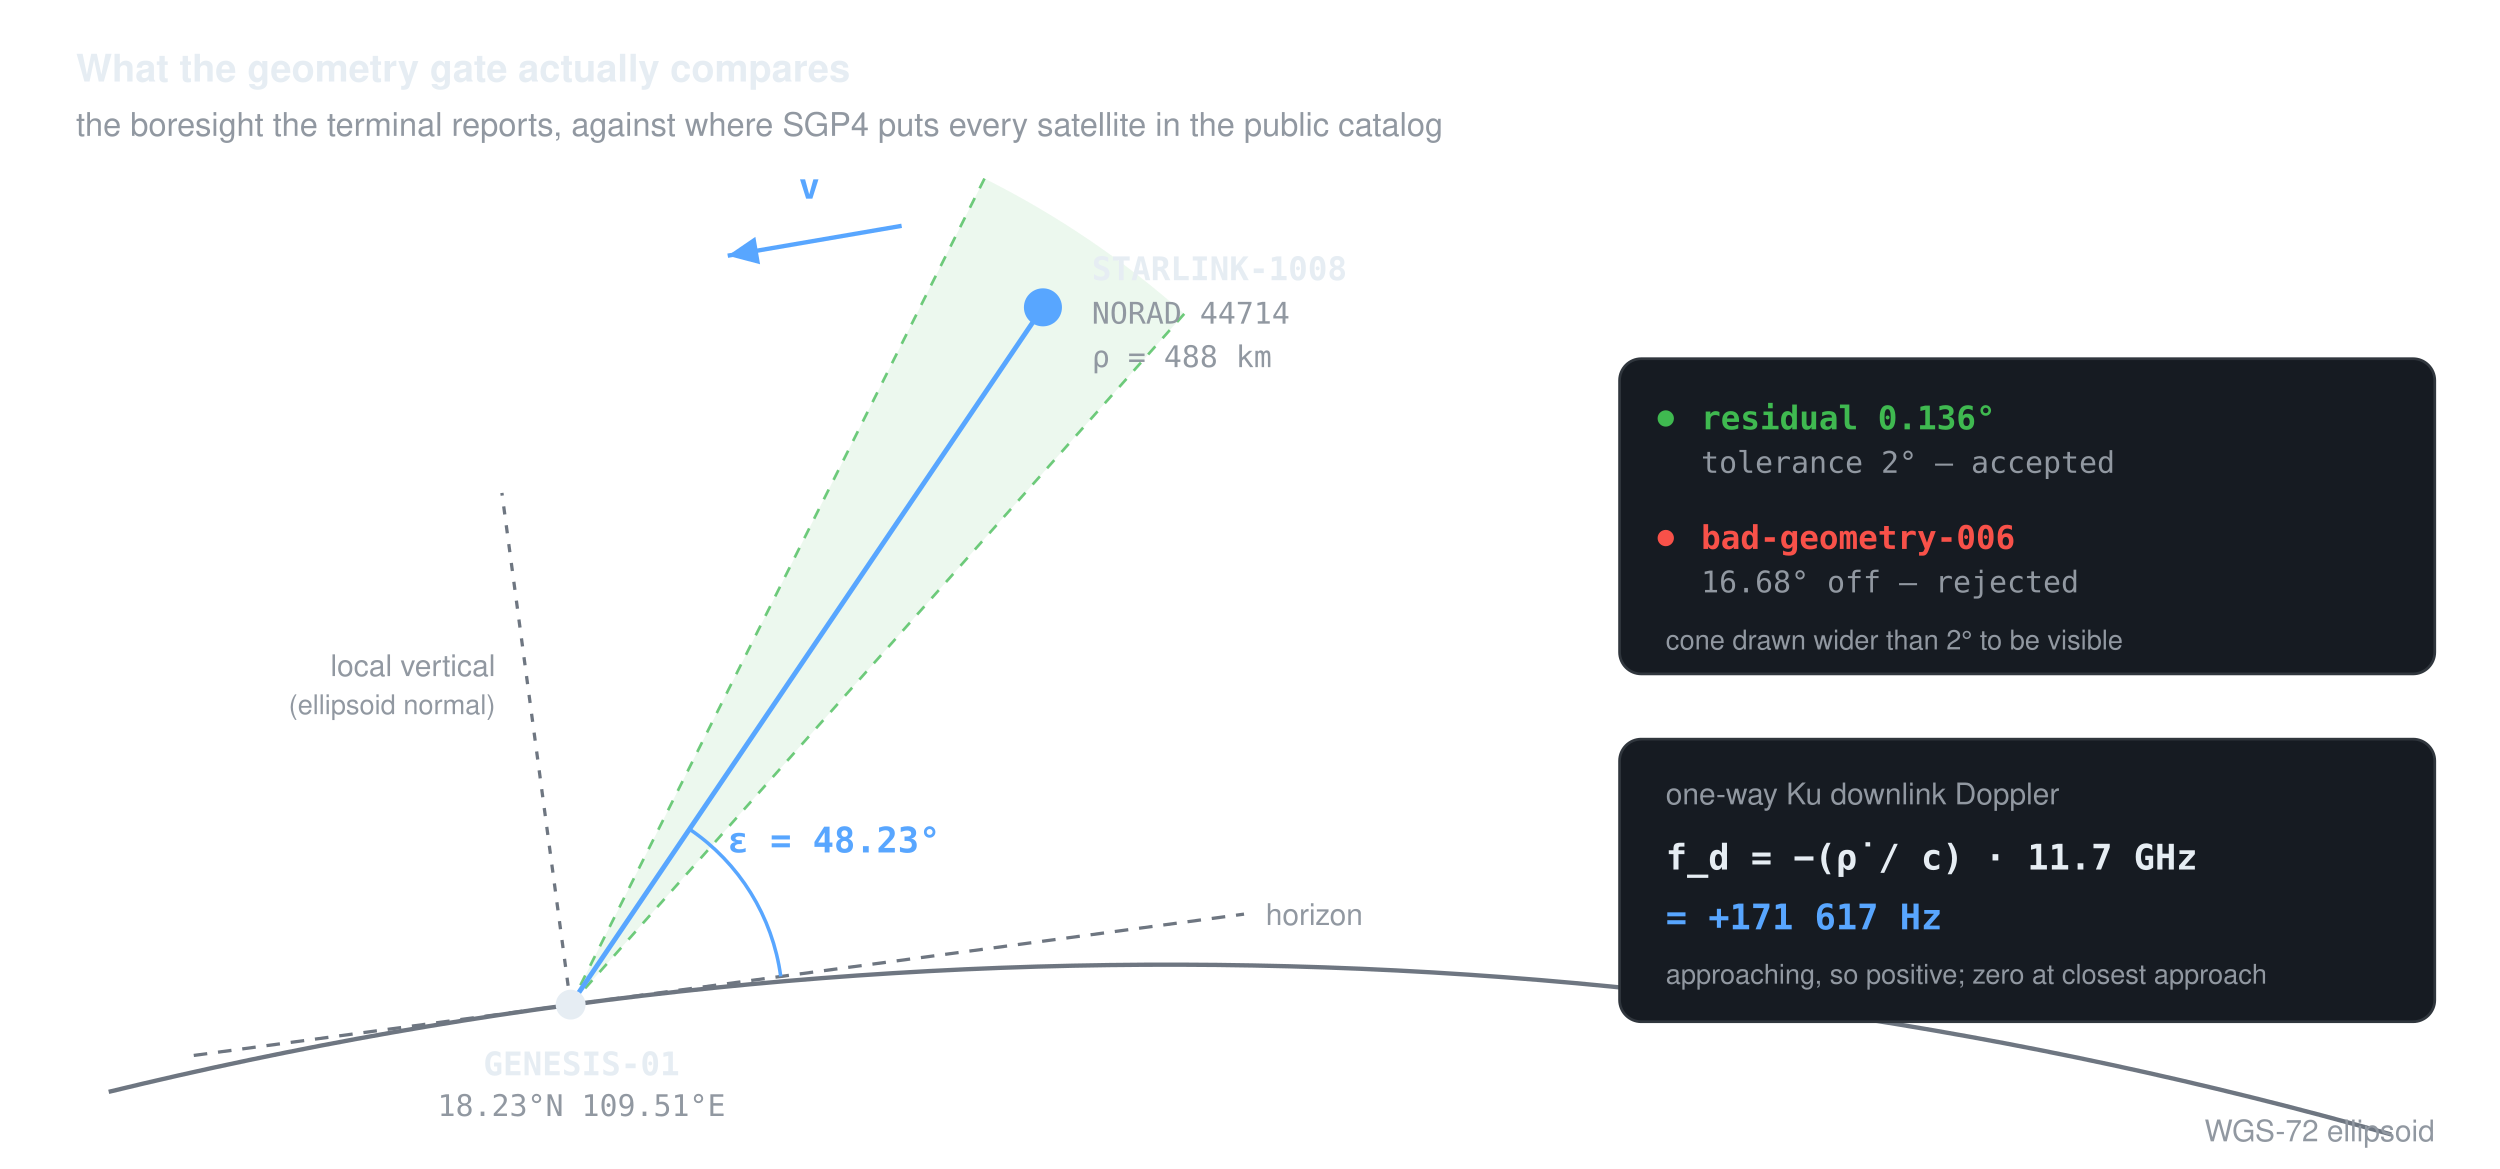
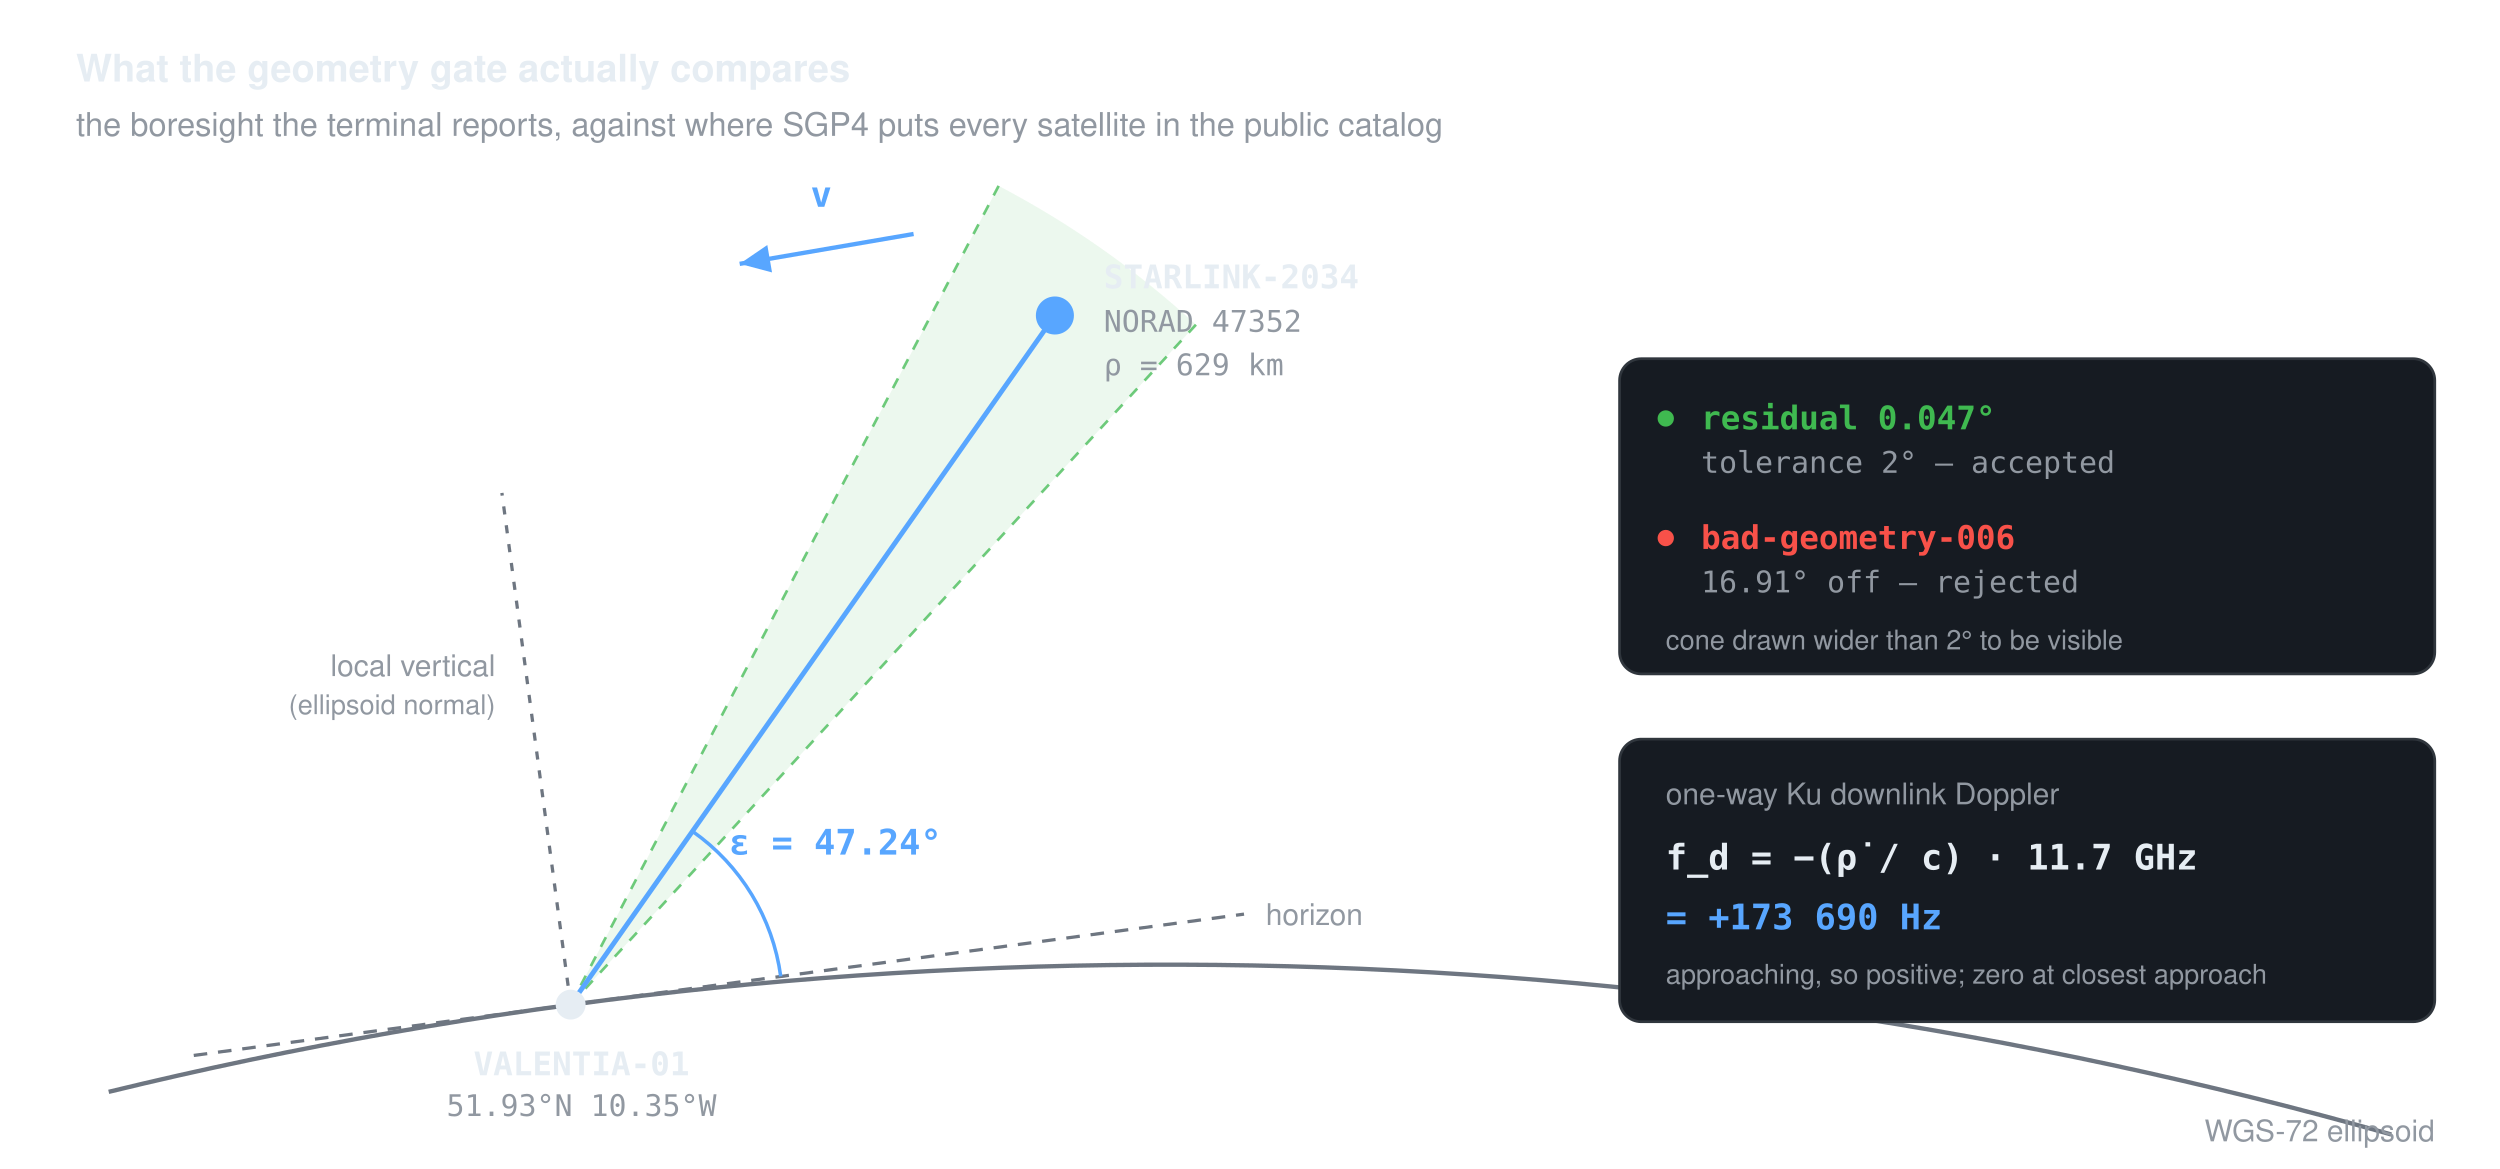
<svg xmlns="http://www.w3.org/2000/svg" viewBox="0 0 920 430" width="920" height="430" role="img" aria-label="Pass geometry: elevation, slant range, Doppler and the boresight tolerance cone">
  <defs>
    <marker id="v" markerWidth="9" markerHeight="9" refX="7" refY="3.2" orient="auto">
      <path d="M0,0 L7,3.2 L0,6.4 z" fill="#58a6ff" />
    </marker>
    <marker id="g" markerWidth="9" markerHeight="9" refX="7" refY="3.2" orient="auto">
      <path d="M0,0 L7,3.2 L0,6.4 z" fill="#6e7681" />
    </marker>
  </defs>
  <path d="M 40 401.8 A 1650 1650 0 0 1 880 417.5" fill="none" stroke="#6e7681" stroke-width="1.6" />
  <text x="896.0" y="420.0" fill="#9198a1" font-family="-apple-system,BlinkMacSystemFont,'Segoe UI',Helvetica,Arial,sans-serif" font-size="11" font-weight="400" text-anchor="end" letter-spacing="0">WGS-72 ellipsoid</text>
  <line x1="71.3" y1="388.4" x2="457.8" y2="336.4" stroke="#6e7681" stroke-width="1.2" stroke-dasharray="5 4" />
  <text x="465.8" y="340.4" fill="#9198a1" font-family="-apple-system,BlinkMacSystemFont,'Segoe UI',Helvetica,Arial,sans-serif" font-size="11" font-weight="400" text-anchor="start" letter-spacing="0">horizon</text>
  <line x1="210.0" y1="369.7" x2="184.7" y2="181.4" stroke="#6e7681" stroke-width="1.2" stroke-dasharray="3 4" />
  <text x="182.3" y="248.8" fill="#9198a1" font-family="-apple-system,BlinkMacSystemFont,'Segoe UI',Helvetica,Arial,sans-serif" font-size="11" font-weight="400" text-anchor="end" letter-spacing="0">local vertical</text>
  <text x="182.3" y="262.8" fill="#9198a1" font-family="-apple-system,BlinkMacSystemFont,'Segoe UI',Helvetica,Arial,sans-serif" font-size="10" font-weight="400" text-anchor="end" letter-spacing="0">(ellipsoid normal)</text>
-   <line x1="210.0" y1="369.7" x2="362.3" y2="65.7" stroke="#3fb950" stroke-width="1" stroke-dasharray="4 4" opacity="0.75" />
-   <line x1="210.0" y1="369.7" x2="435.8" y2="115.5" stroke="#3fb950" stroke-width="1" stroke-dasharray="4 4" opacity="0.75" />
-   <path d="M 210.0 369.7 L 362.3 65.7 A 340.0 340.0 0 0 1 435.8 115.5 Z" fill="#3fb950" opacity="0.10" />
-   <line x1="210.0" y1="369.7" x2="383.8" y2="113.1" stroke="#58a6ff" stroke-width="1.8" />
-   <path d="M 287.3 359.3 A 78 78 0 0 0 253.7 305.1" fill="none" stroke="#58a6ff" stroke-width="1.3" />
-   <text x="306.9" y="313.7" fill="#58a6ff" font-family="ui-monospace,'SF Mono',Menlo,Consolas,monospace" font-size="13" font-weight="700" text-anchor="middle" letter-spacing="0">ε = 48.23°</text>
-   <line x1="331.8" y1="83.1" x2="267.8" y2="94.1" stroke="#58a6ff" stroke-width="1.6" marker-end="url(#v)" />
-   <text x="297.8" y="73.1" fill="#58a6ff" font-family="ui-monospace,'SF Mono',Menlo,Consolas,monospace" font-size="13" font-weight="700" text-anchor="middle" letter-spacing="0">v</text>
-   <circle cx="383.8" cy="113.1" r="7" fill="#58a6ff" />
-   <text x="401.8" y="103.1" fill="#e6edf3" font-family="ui-monospace,'SF Mono',Menlo,Consolas,monospace" font-size="12" font-weight="700" text-anchor="start" letter-spacing="0">STARLINK-1008</text>
-   <text x="401.8" y="119.1" fill="#9198a1" font-family="ui-monospace,'SF Mono',Menlo,Consolas,monospace" font-size="11" font-weight="400" text-anchor="start" letter-spacing="0">NORAD 44714</text>
-   <text x="401.8" y="135.1" fill="#9198a1" font-family="ui-monospace,'SF Mono',Menlo,Consolas,monospace" font-size="11" font-weight="400" text-anchor="start" letter-spacing="0">ρ = 488 km</text>
+   <line x1="210.0" y1="369.7" x2="367.5" y2="68.4" stroke="#3fb950" stroke-width="1" stroke-dasharray="4 4" opacity="0.75" />
+   <line x1="210.0" y1="369.7" x2="440.1" y2="119.5" stroke="#3fb950" stroke-width="1" stroke-dasharray="4 4" opacity="0.75" />
+   <path d="M 210.0 369.7 L 367.5 68.4 A 340.0 340.0 0 0 1 440.1 119.5 Z" fill="#3fb950" opacity="0.10" />
+   <line x1="210.0" y1="369.7" x2="388.2" y2="116.1" stroke="#58a6ff" stroke-width="1.8" />
+   <path d="M 287.3 359.3 A 78 78 0 0 0 254.8 305.9" fill="none" stroke="#58a6ff" stroke-width="1.3" />
+   <text x="307.4" y="314.5" fill="#58a6ff" font-family="ui-monospace,'SF Mono',Menlo,Consolas,monospace" font-size="13" font-weight="700" text-anchor="middle" letter-spacing="0">ε = 47.24°</text>
+   <line x1="336.2" y1="86.1" x2="272.2" y2="97.1" stroke="#58a6ff" stroke-width="1.6" marker-end="url(#v)" />
+   <text x="302.2" y="76.1" fill="#58a6ff" font-family="ui-monospace,'SF Mono',Menlo,Consolas,monospace" font-size="13" font-weight="700" text-anchor="middle" letter-spacing="0">v</text>
+   <circle cx="388.2" cy="116.1" r="7" fill="#58a6ff" />
+   <text x="406.2" y="106.1" fill="#e6edf3" font-family="ui-monospace,'SF Mono',Menlo,Consolas,monospace" font-size="12" font-weight="700" text-anchor="start" letter-spacing="0">STARLINK-2034</text>
+   <text x="406.2" y="122.1" fill="#9198a1" font-family="ui-monospace,'SF Mono',Menlo,Consolas,monospace" font-size="11" font-weight="400" text-anchor="start" letter-spacing="0">NORAD 47352</text>
+   <text x="406.2" y="138.1" fill="#9198a1" font-family="ui-monospace,'SF Mono',Menlo,Consolas,monospace" font-size="11" font-weight="400" text-anchor="start" letter-spacing="0">ρ = 629 km</text>
  <circle cx="210.0" cy="369.7" r="5.5" fill="#e6edf3" />
-   <text x="214.0" y="395.7" fill="#e6edf3" font-family="ui-monospace,'SF Mono',Menlo,Consolas,monospace" font-size="12" font-weight="700" text-anchor="middle" letter-spacing="0">GENESIS-01</text>
-   <text x="214.0" y="410.7" fill="#9198a1" font-family="ui-monospace,'SF Mono',Menlo,Consolas,monospace" font-size="11" font-weight="400" text-anchor="middle" letter-spacing="0">18.23°N 109.51°E</text>
+   <text x="214.0" y="395.7" fill="#e6edf3" font-family="ui-monospace,'SF Mono',Menlo,Consolas,monospace" font-size="12" font-weight="700" text-anchor="middle" letter-spacing="0">VALENTIA-01</text>
+   <text x="214.0" y="410.7" fill="#9198a1" font-family="ui-monospace,'SF Mono',Menlo,Consolas,monospace" font-size="11" font-weight="400" text-anchor="middle" letter-spacing="0">51.93°N 10.35°W</text>
  <text x="28.0" y="30.0" fill="#e6edf3" font-family="-apple-system,BlinkMacSystemFont,'Segoe UI',Helvetica,Arial,sans-serif" font-size="14" font-weight="700" text-anchor="start" letter-spacing="0">What the geometry gate actually compares</text>
  <text x="28.0" y="50.0" fill="#9198a1" font-family="-apple-system,BlinkMacSystemFont,'Segoe UI',Helvetica,Arial,sans-serif" font-size="12" font-weight="400" text-anchor="start" letter-spacing="0">the boresight the terminal reports, against where SGP4 puts every satellite in the public catalog</text>
  <rect x="596" y="132" width="300" height="116" rx="8" fill="#161b22" stroke="#30363d" />
  <circle cx="613" cy="154" r="3" fill="#3fb950" />
-   <text x="626.0" y="158.0" fill="#3fb950" font-family="ui-monospace,'SF Mono',Menlo,Consolas,monospace" font-size="12" font-weight="700" text-anchor="start" letter-spacing="0">residual 0.136°</text>
+   <text x="626.0" y="158.0" fill="#3fb950" font-family="ui-monospace,'SF Mono',Menlo,Consolas,monospace" font-size="12" font-weight="700" text-anchor="start" letter-spacing="0">residual 0.047°</text>
  <text x="626.0" y="174.0" fill="#9198a1" font-family="ui-monospace,'SF Mono',Menlo,Consolas,monospace" font-size="11" font-weight="400" text-anchor="start" letter-spacing="0">tolerance 2° — accepted</text>
  <circle cx="613" cy="198" r="3" fill="#f85149" />
  <text x="626.0" y="202.0" fill="#f85149" font-family="ui-monospace,'SF Mono',Menlo,Consolas,monospace" font-size="12" font-weight="700" text-anchor="start" letter-spacing="0">bad-geometry-006</text>
-   <text x="626.0" y="218.0" fill="#9198a1" font-family="ui-monospace,'SF Mono',Menlo,Consolas,monospace" font-size="11" font-weight="400" text-anchor="start" letter-spacing="0">16.68° off — rejected</text>
+   <text x="626.0" y="218.0" fill="#9198a1" font-family="ui-monospace,'SF Mono',Menlo,Consolas,monospace" font-size="11" font-weight="400" text-anchor="start" letter-spacing="0">16.91° off — rejected</text>
  <text x="613.0" y="239.0" fill="#9198a1" font-family="-apple-system,BlinkMacSystemFont,'Segoe UI',Helvetica,Arial,sans-serif" font-size="10" font-weight="400" text-anchor="start" letter-spacing="0">cone drawn wider than 2° to be visible</text>
  <rect x="596" y="272" width="300" height="104" rx="8" fill="#161b22" stroke="#30363d" />
  <text x="613.0" y="296.0" fill="#9198a1" font-family="-apple-system,BlinkMacSystemFont,'Segoe UI',Helvetica,Arial,sans-serif" font-size="11" font-weight="400" text-anchor="start" letter-spacing="0">one-way Ku downlink Doppler</text>
  <text x="613.0" y="320.0" fill="#e6edf3" font-family="ui-monospace,'SF Mono',Menlo,Consolas,monospace" font-size="13" font-weight="700" text-anchor="start" letter-spacing="0">f_d = −(ρ̇ / c) · 11.7 GHz</text>
-   <text x="613.0" y="342.0" fill="#58a6ff" font-family="ui-monospace,'SF Mono',Menlo,Consolas,monospace" font-size="13" font-weight="700" text-anchor="start" letter-spacing="0">= +171 617 Hz</text>
+   <text x="613.0" y="342.0" fill="#58a6ff" font-family="ui-monospace,'SF Mono',Menlo,Consolas,monospace" font-size="13" font-weight="700" text-anchor="start" letter-spacing="0">= +173 690 Hz</text>
  <text x="613.0" y="362.0" fill="#9198a1" font-family="-apple-system,BlinkMacSystemFont,'Segoe UI',Helvetica,Arial,sans-serif" font-size="10" font-weight="400" text-anchor="start" letter-spacing="0">approaching, so positive; zero at closest approach</text>
</svg>
